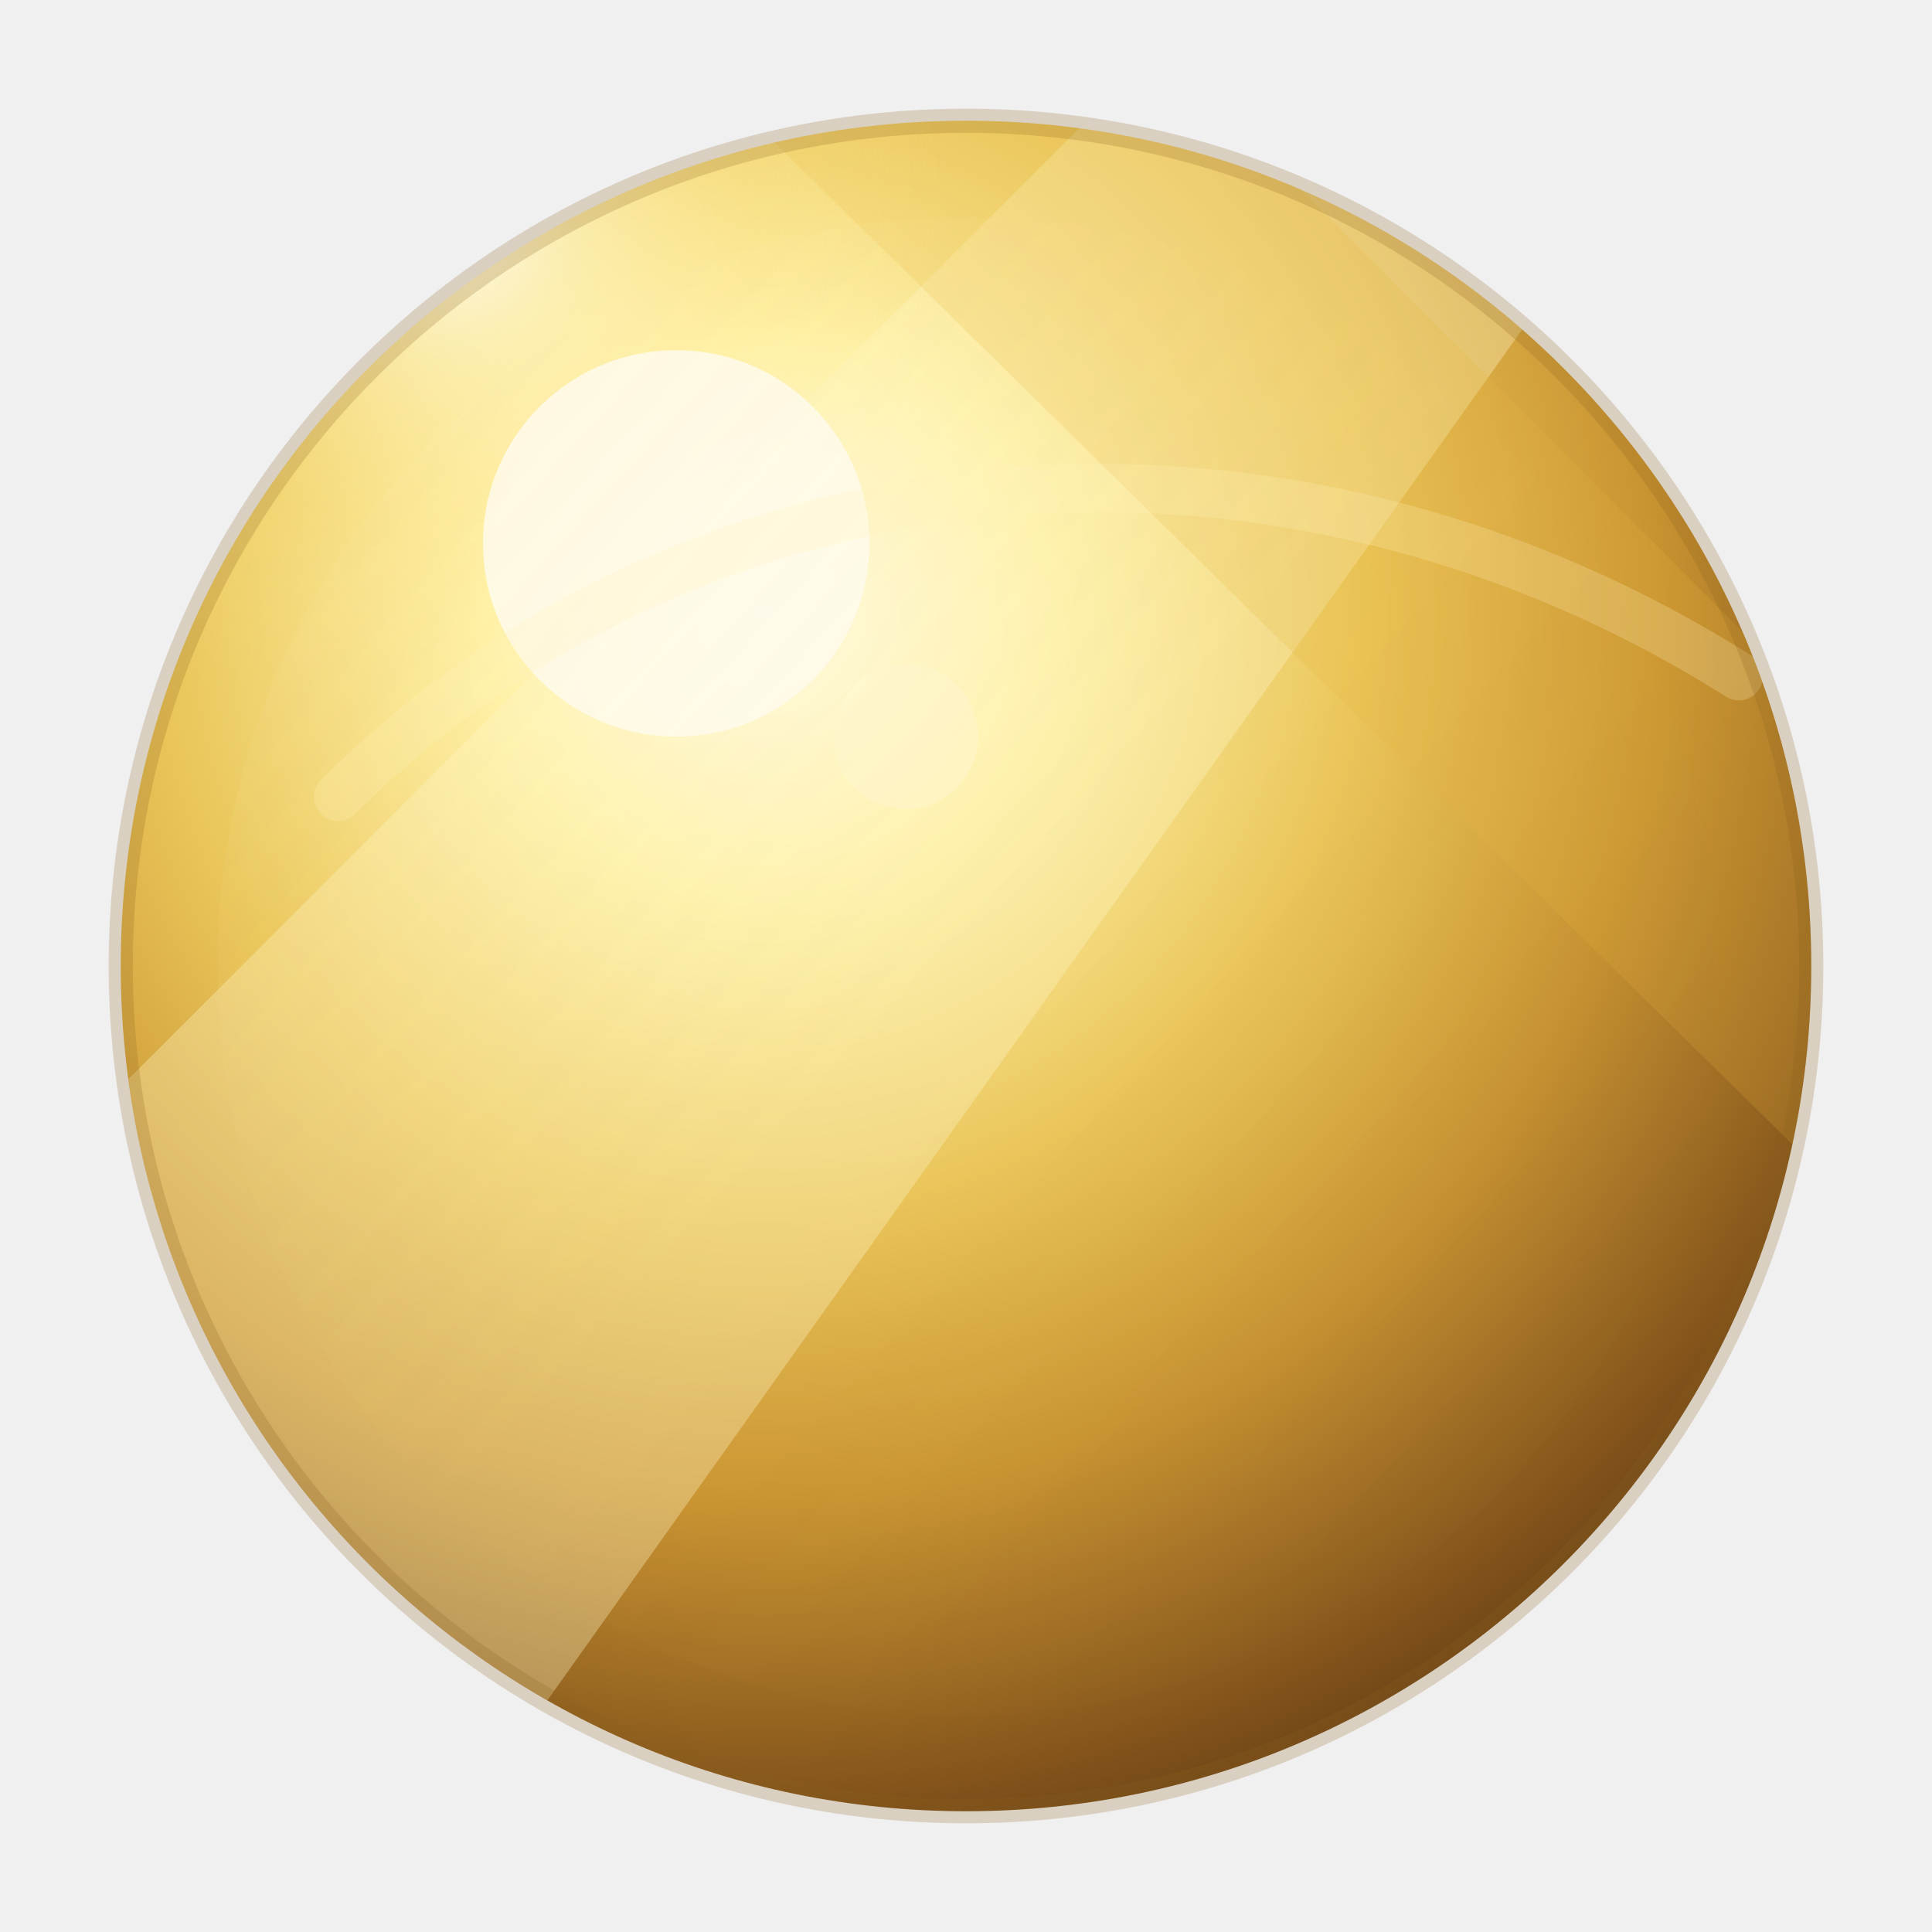
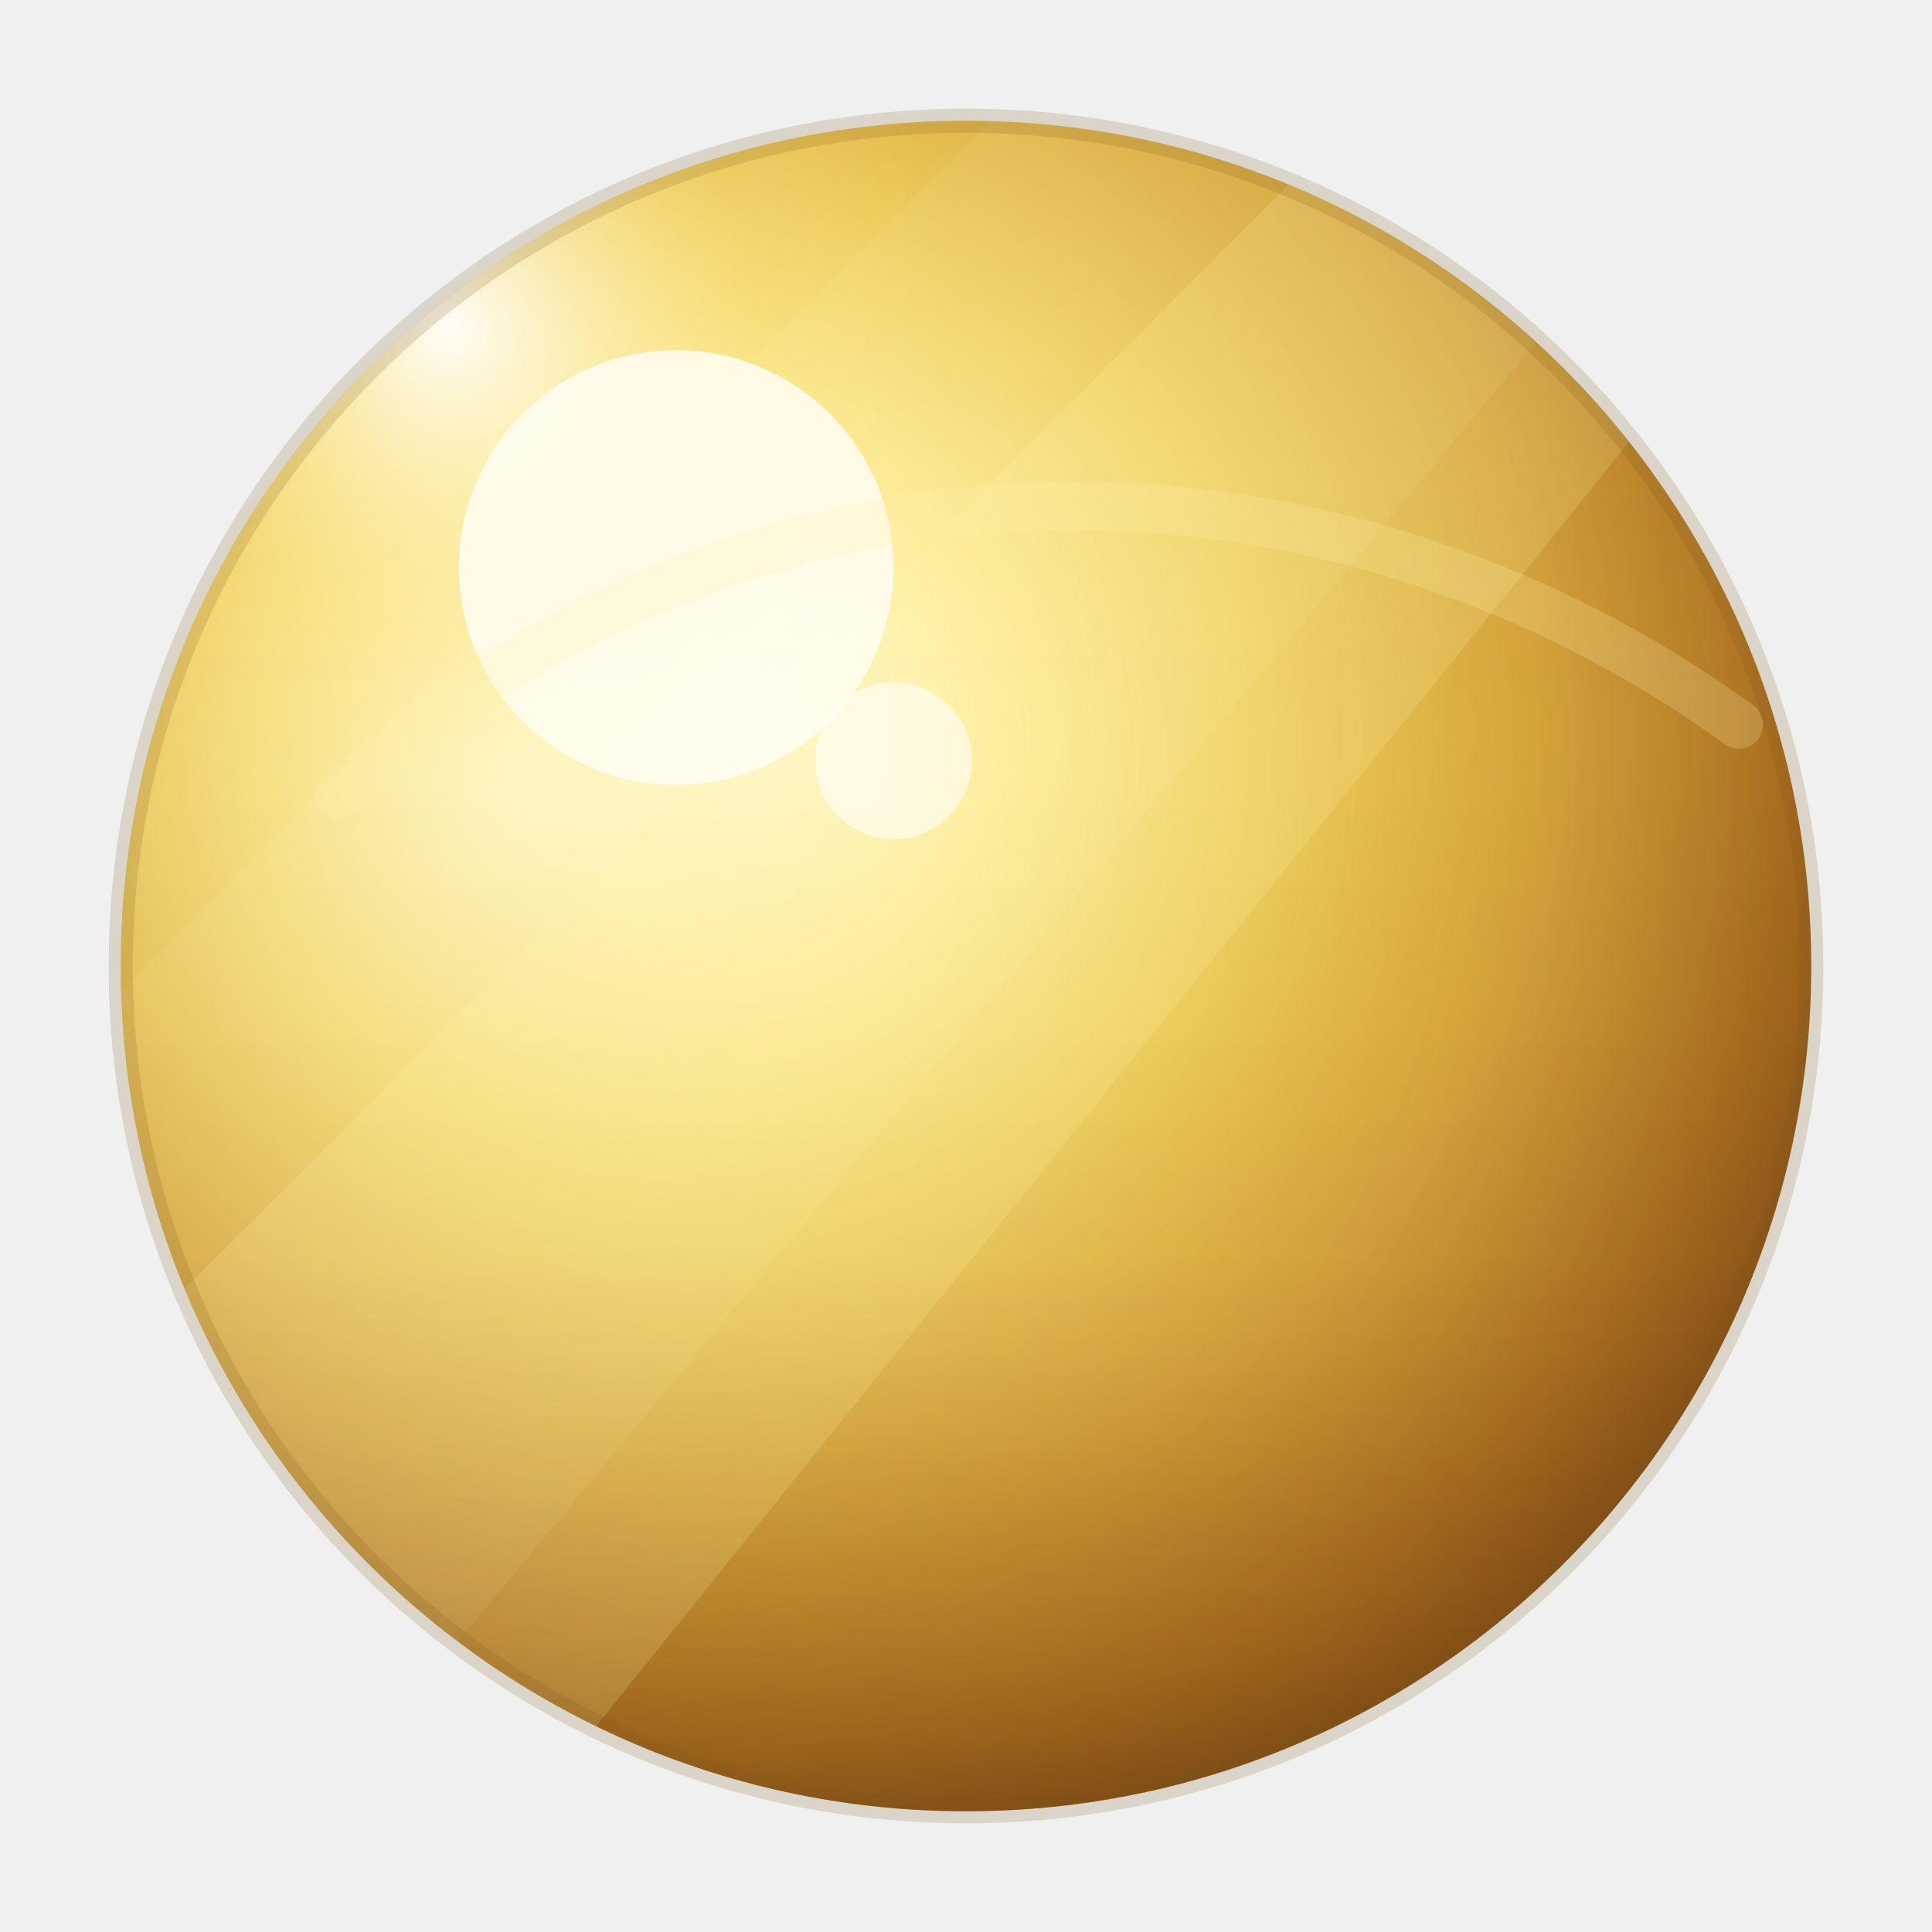
<svg xmlns="http://www.w3.org/2000/svg" viewBox="0 0 160 160">
  <defs>
-     <radialGradient id="base" cx="38%" cy="29%" r="91%">
-       <stop offset="0" stop-color="#fffef2" />
-       <stop offset="0.18" stop-color="#fff2a8" />
-       <stop offset="0.39" stop-color="#eac65a" />
-       <stop offset="0.58" stop-color="#c99331" />
-       <stop offset="0.78" stop-color="#80511a" />
-       <stop offset="1" stop-color="#2b190b" />
+     <radialGradient id="base" cx="38%" cy="36%" r="88%">
+       <stop offset="0" stop-color="#fffef4" />
+       <stop offset="0.16" stop-color="#fff1a1" />
+       <stop offset="0.34" stop-color="#efd05d" />
+       <stop offset="0.52" stop-color="#d4a33a" />
+       <stop offset="0.69" stop-color="#a86c20" />
+       <stop offset="0.84" stop-color="#6d3c10" />
+       <stop offset="1" stop-color="#2a1608" />
    </radialGradient>
-     <radialGradient id="flare" cx="30%" cy="22%" r="44%">
-       <stop offset="0" stop-color="#ffffff" stop-opacity=".94" />
-       <stop offset=".26" stop-color="#fff8cf" stop-opacity=".52" />
-       <stop offset=".62" stop-color="#ffe68b" stop-opacity=".16" />
-       <stop offset="1" stop-color="#ffe68b" stop-opacity="0" />
+     <radialGradient id="leftGlow" cx="24%" cy="39%" r="72%">
+       <stop offset="0" stop-color="#fff9d5" stop-opacity=".72" />
+       <stop offset=".34" stop-color="#ffe98e" stop-opacity=".34" />
+       <stop offset=".72" stop-color="#dba33b" stop-opacity=".08" />
+       <stop offset="1" stop-color="#dba33b" stop-opacity="0" />
    </radialGradient>
-     <linearGradient id="glass" x1="12" y1="18" x2="148" y2="142" gradientUnits="userSpaceOnUse">
-       <stop offset="0" stop-color="#fffbea" stop-opacity=".58" />
-       <stop offset=".48" stop-color="#f4cf63" stop-opacity=".16" />
-       <stop offset="1" stop-color="#5f3912" stop-opacity=".38" />
+     <radialGradient id="flare" cx="31%" cy="30%" r="42%">
+       <stop offset="0" stop-color="#ffffff" stop-opacity=".95" />
+       <stop offset=".24" stop-color="#fffce7" stop-opacity=".56" />
+       <stop offset=".62" stop-color="#ffe88d" stop-opacity=".16" />
+       <stop offset="1" stop-color="#ffe88d" stop-opacity="0" />
+     </radialGradient>
+     <linearGradient id="bottomShade" x1="80" y1="38" x2="80" y2="170" gradientUnits="userSpaceOnUse">
+       <stop offset="0" stop-color="#4b260a" stop-opacity="0" />
+       <stop offset=".5" stop-color="#70400f" stop-opacity=".04" />
+       <stop offset=".74" stop-color="#74410f" stop-opacity=".24" />
+       <stop offset="1" stop-color="#281307" stop-opacity=".72" />
    </linearGradient>
+     <radialGradient id="bottomBrown" cx="50%" cy="104%" r="76%">
+       <stop offset="0" stop-color="#281307" stop-opacity=".82" />
+       <stop offset=".34" stop-color="#70400f" stop-opacity=".44" />
+       <stop offset=".66" stop-color="#a66b1e" stop-opacity=".12" />
+       <stop offset="1" stop-color="#a66b1e" stop-opacity="0" />
+     </radialGradient>
    <clipPath id="clip">
      <circle cx="80" cy="80" r="70" />
    </clipPath>
  </defs>
  <circle cx="80" cy="80" r="70" fill="url(#base)" />
  <g clip-path="url(#clip)">
-     <path d="M-12 112 112 -12h42L26 168H-12z" fill="#fff7c8" opacity=".34" />
-     <path d="M82 -10 170 78v38L42 -10z" fill="#e6b33d" opacity=".2" />
-     <path d="M108 168 168 108v60z" fill="#4a2b10" opacity=".36" />
-     <circle cx="56" cy="45" r="48" fill="url(#flare)" />
-     <circle cx="56" cy="45" r="16" fill="#fffdf2" opacity=".84" />
-     <circle cx="75" cy="61" r="6" fill="#fff8d0" opacity=".54" />
-     <path d="M28 66c30-30 78-34 116-10" fill="none" stroke="#fff4bd" stroke-opacity=".24" stroke-width="4" stroke-linecap="round" />
-     <circle cx="80" cy="80" r="62" fill="url(#glass)" opacity=".18" />
+     <circle cx="80" cy="80" r="72" fill="url(#leftGlow)" />
+     <ellipse cx="80" cy="139" rx="82" ry="58" fill="url(#bottomBrown)" />
+     <circle cx="80" cy="80" r="72" fill="url(#bottomShade)" opacity=".62" />
+     <path d="M92 172 172 92v80z" fill="#4a260c" opacity=".14" />
+     <path d="M-12 134 134 -12h40L26 172H-12z" fill="#fff2a8" opacity=".18" />
+     <path d="M-16 108 108 -16h56L8 172H-16z" fill="#fffbe2" opacity=".07" />
+     <circle cx="56" cy="47" r="50" fill="url(#flare)" />
+     <circle cx="56" cy="47" r="18" fill="#fffdf0" opacity=".88" />
+     <circle cx="74" cy="63" r="6.5" fill="#ffffff" opacity=".58" />
+     <path d="M28 66c32-30 80-32 116-6" fill="none" stroke="#fff0ad" stroke-opacity=".22" stroke-width="4" stroke-linecap="round" />
  </g>
-   <circle cx="80" cy="80" r="70" fill="none" stroke="#8a601f" stroke-opacity=".22" stroke-width="2" />
+   <circle cx="80" cy="80" r="70" fill="none" stroke="#7b5318" stroke-opacity=".18" stroke-width="2" />
</svg>
